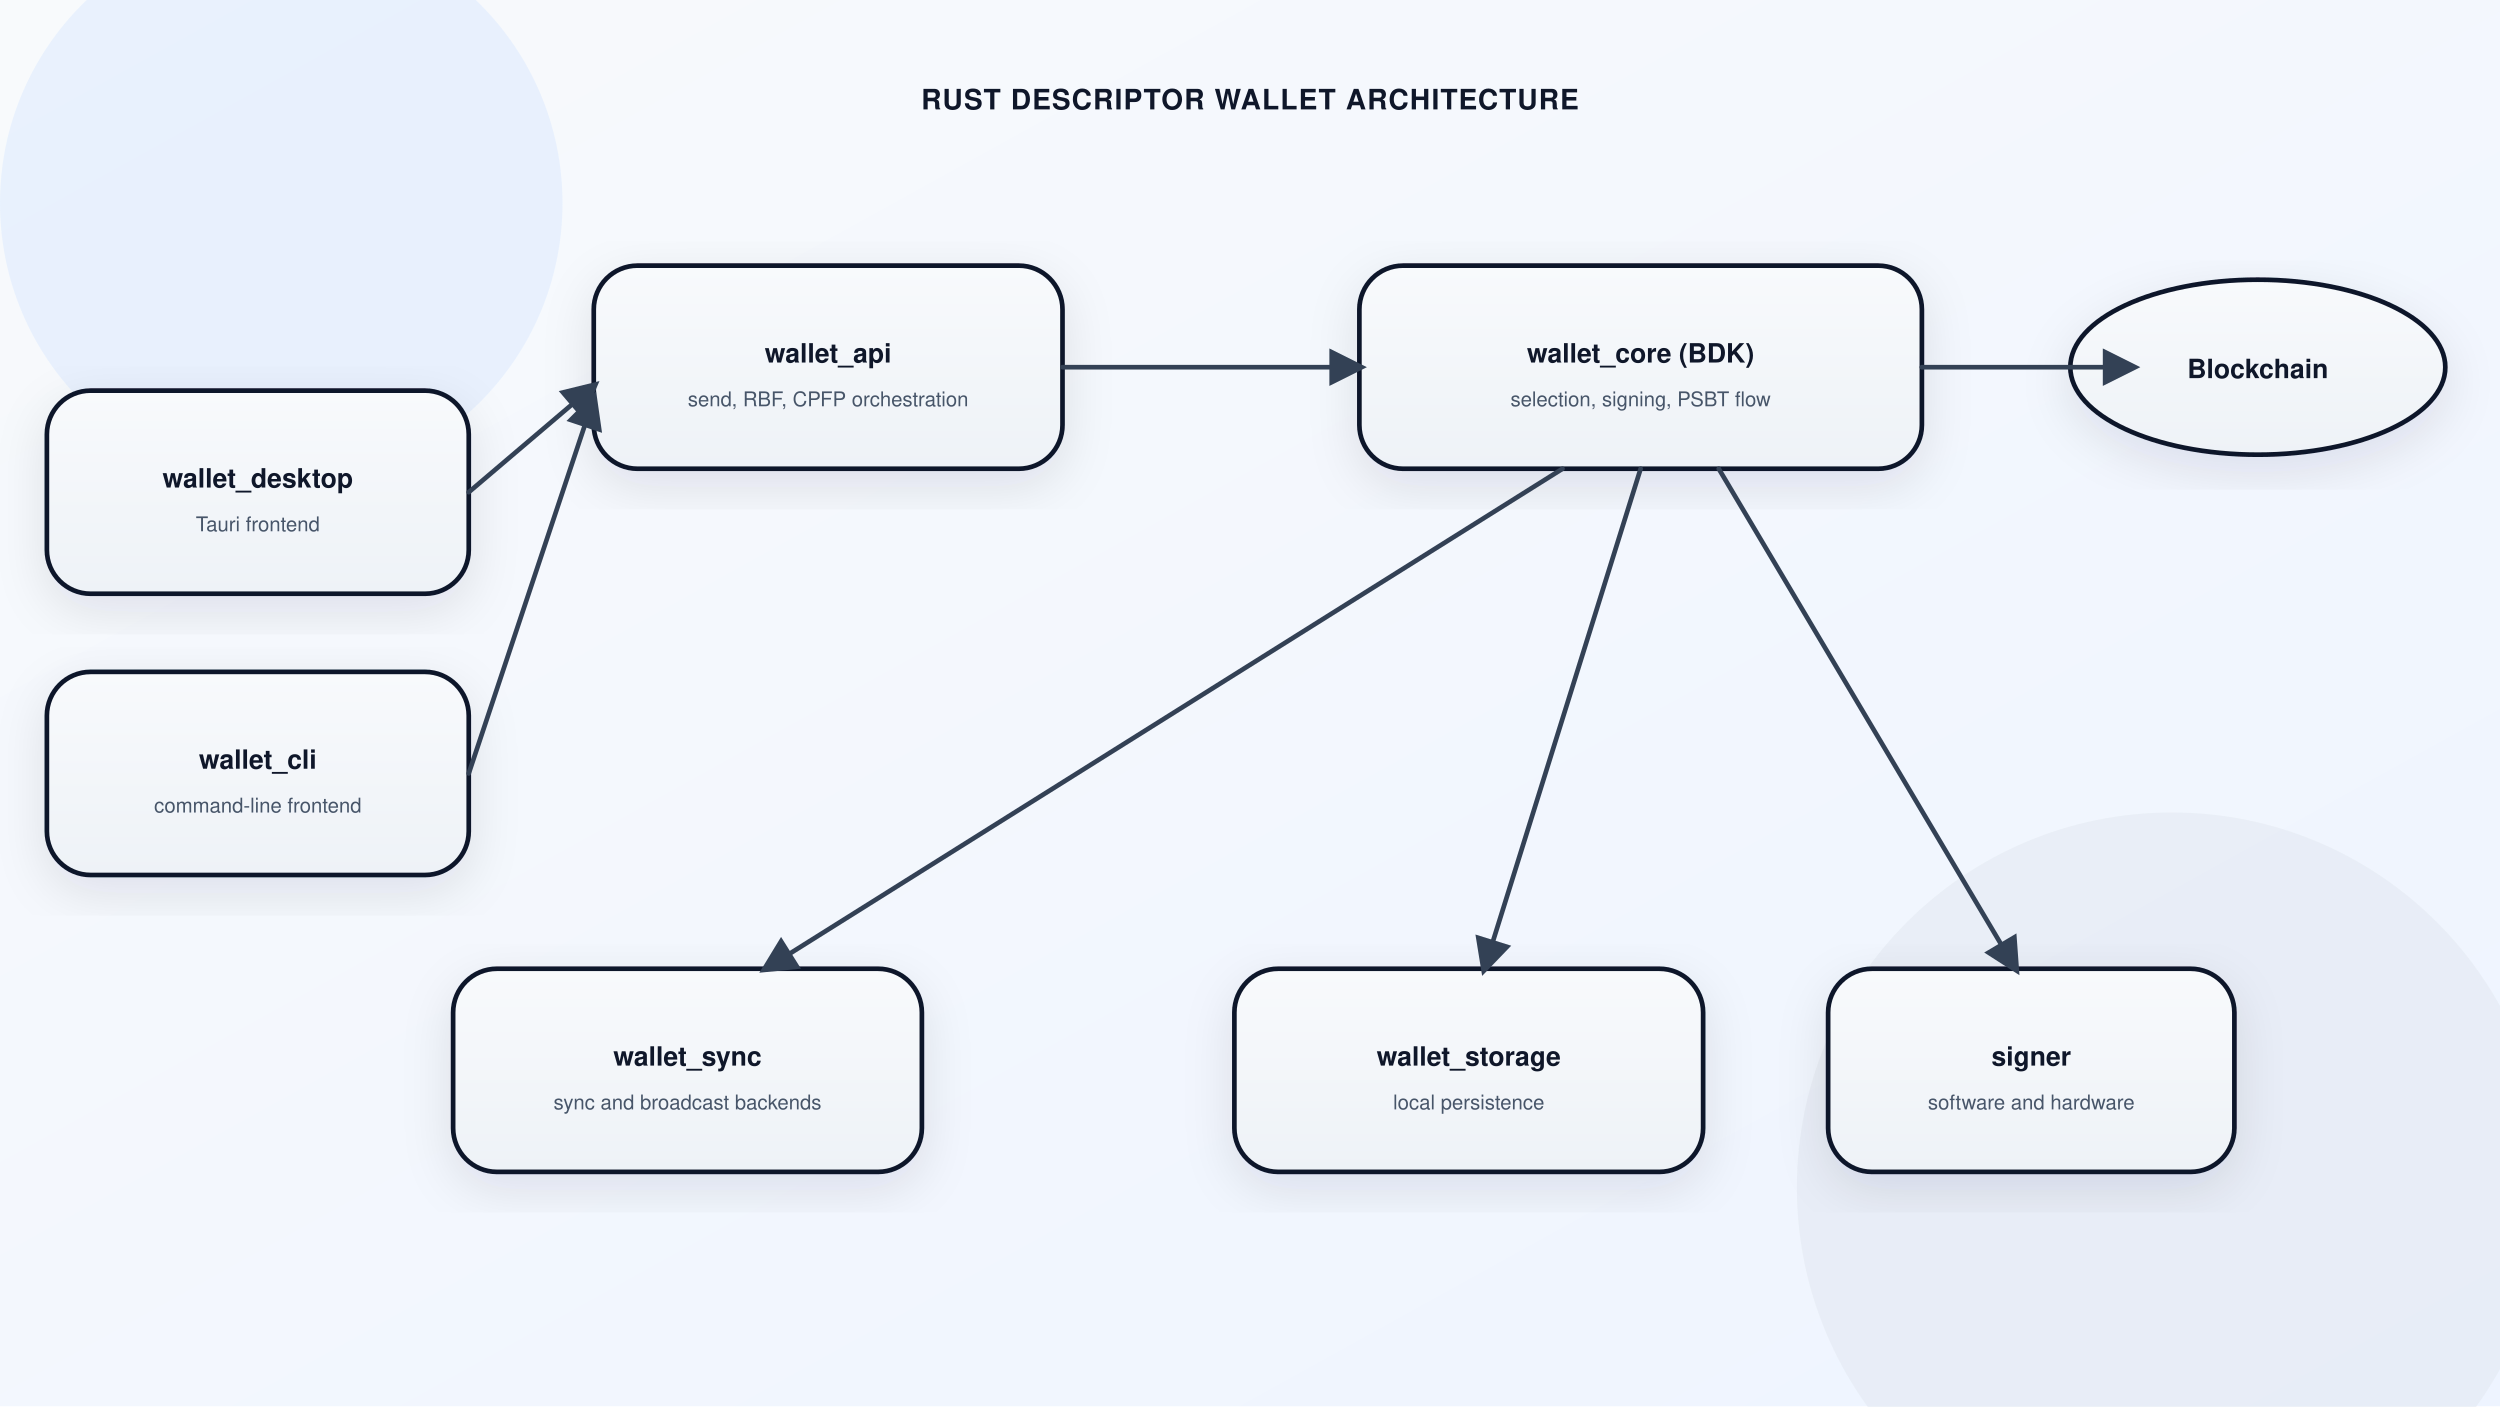
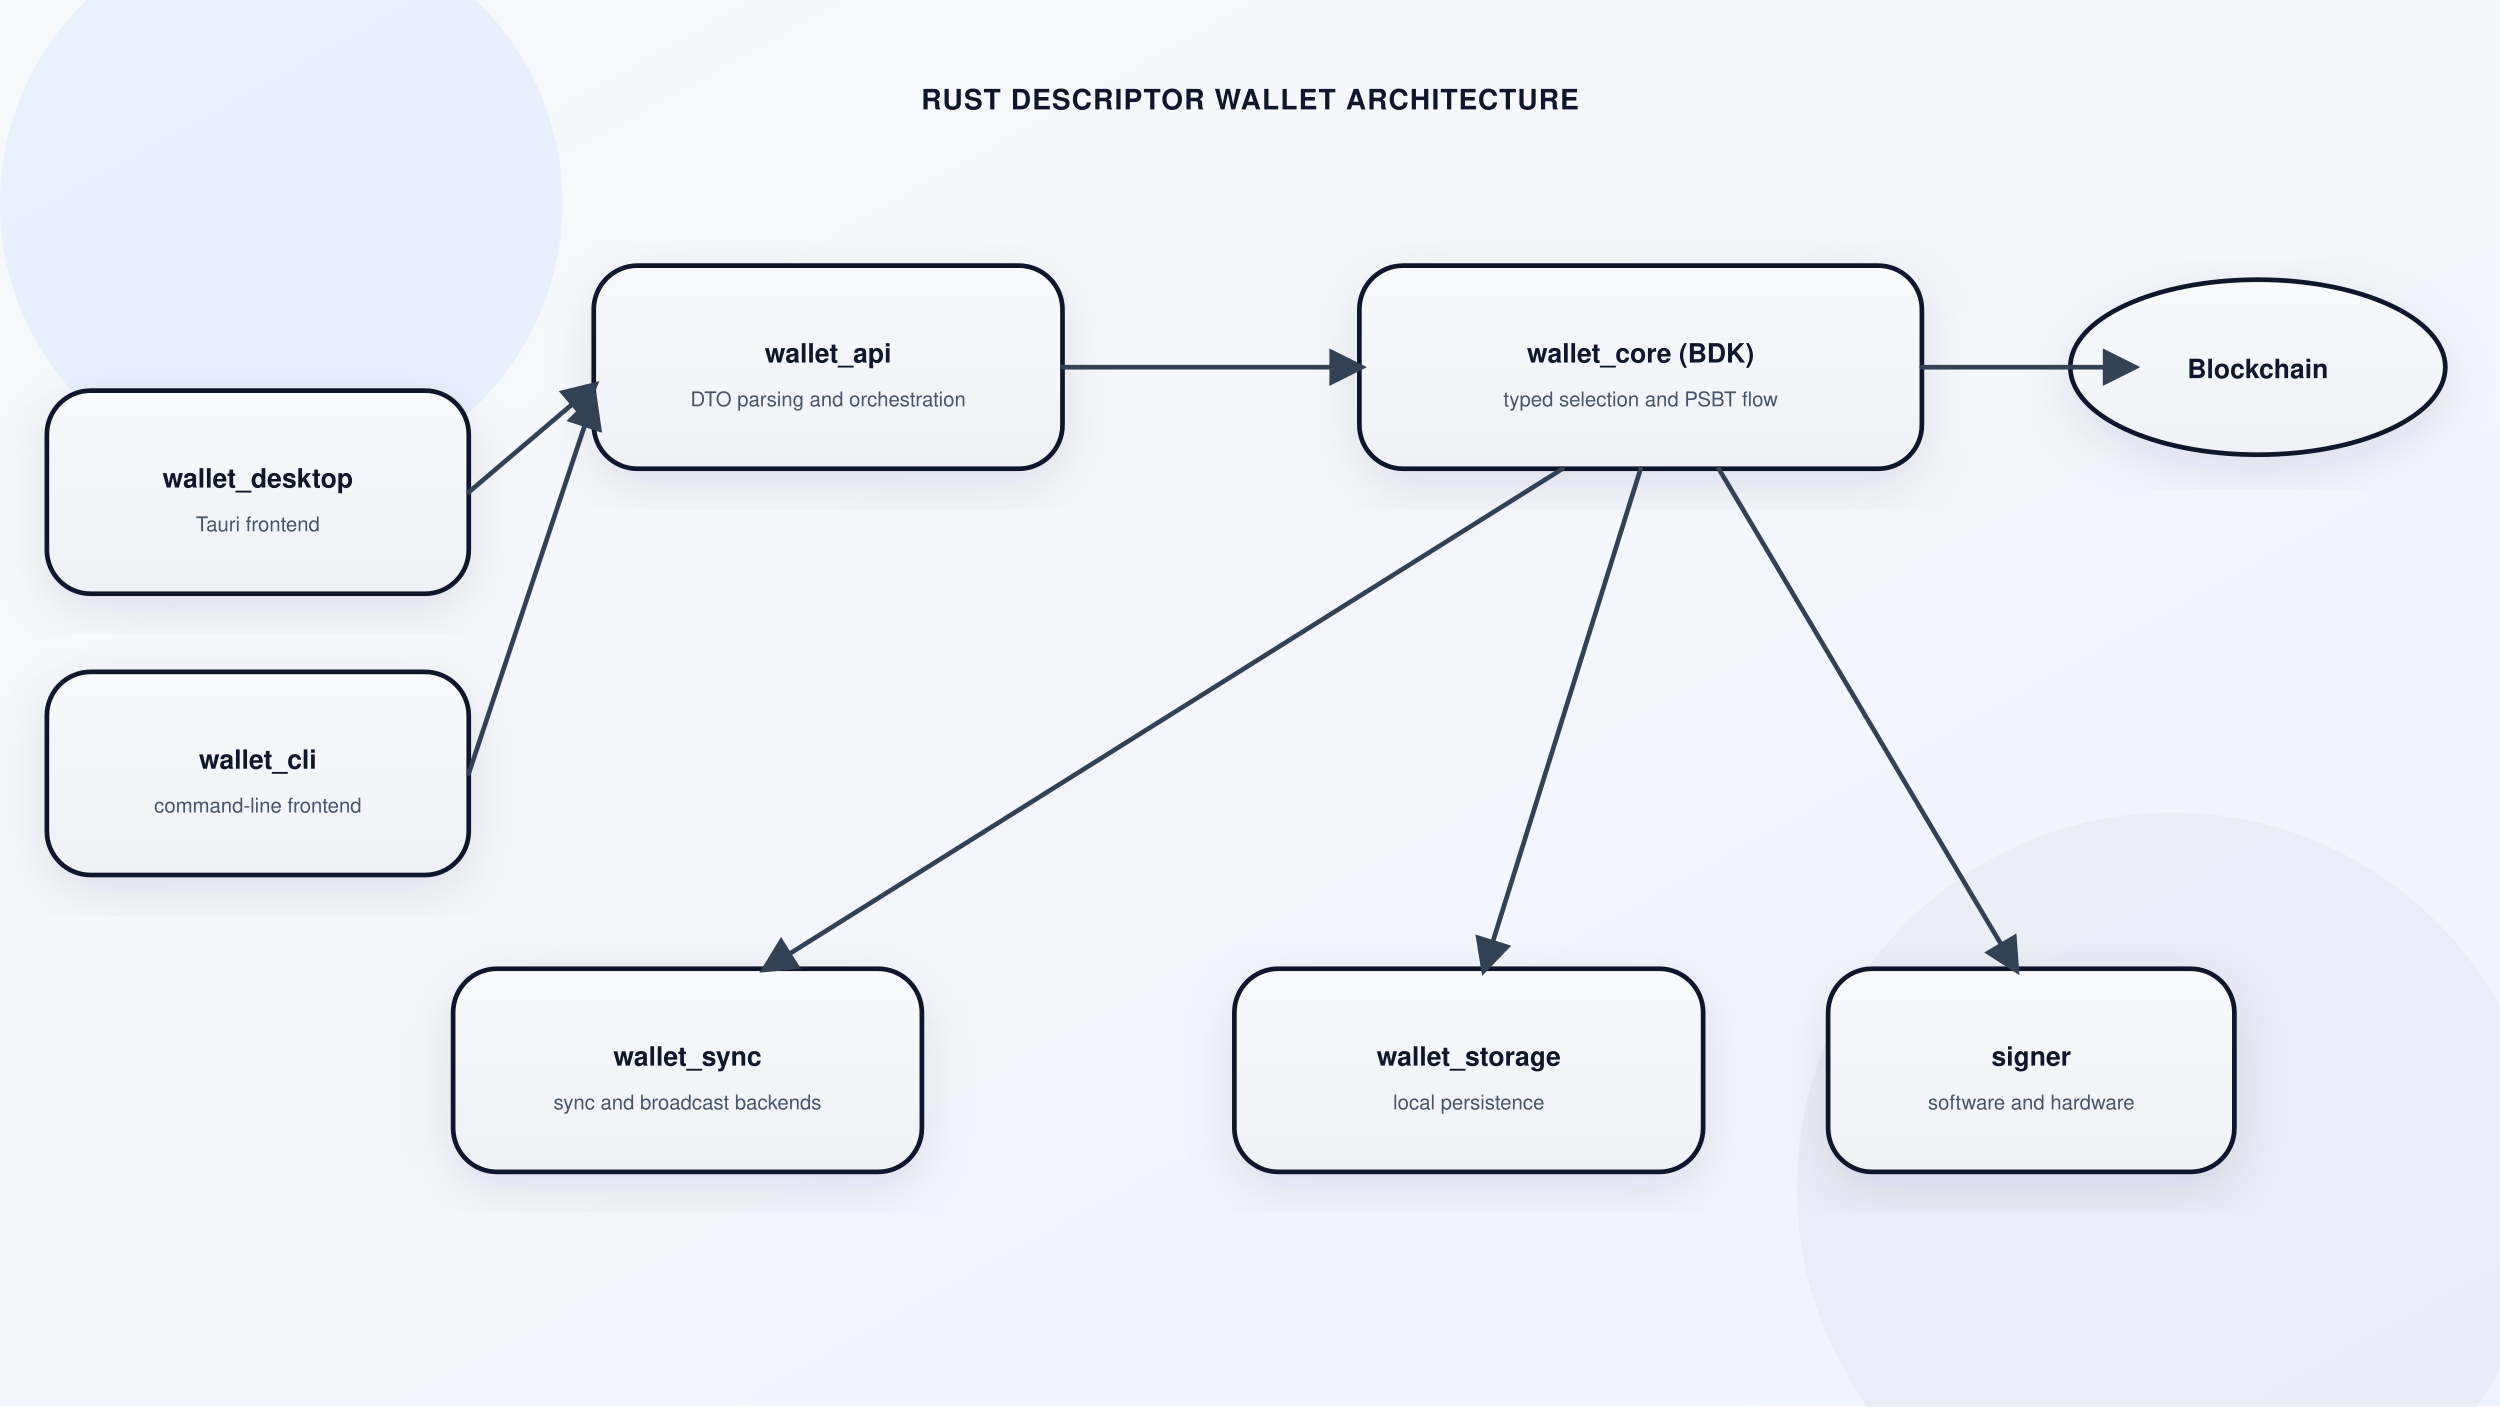
<svg xmlns="http://www.w3.org/2000/svg" width="1600" height="900" viewBox="0 0 1600 900" fill="none">
  <defs>
    <linearGradient id="cardFill" x1="0" y1="0" x2="0" y2="1">
      <stop offset="0%" stop-color="#F8FAFC" />
      <stop offset="100%" stop-color="#EEF2F7" />
    </linearGradient>
    <linearGradient id="bg" x1="0" y1="0" x2="1" y2="1">
      <stop offset="0%" stop-color="#F8FAFC" />
      <stop offset="100%" stop-color="#EEF4FF" />
    </linearGradient>
    <filter id="shadow" x="-20%" y="-20%" width="140%" height="140%">
      <feDropShadow dx="0" dy="10" stdDeviation="16" flood-color="#0F172A" flood-opacity="0.10" />
    </filter>
    <marker id="arrow" viewBox="0 0 10 10" refX="8" refY="5" markerWidth="8" markerHeight="8" orient="auto-start-reverse">
      <path d="M0 0L10 5L0 10V0Z" fill="#334155" />
    </marker>
    <style>
      .title { font-family: Helvetica, Arial, sans-serif; font-size: 18px; font-weight: 700; fill: #0F172A; letter-spacing: 0.04em; }
      .label { font-family: Helvetica, Arial, sans-serif; font-size: 17px; font-weight: 600; fill: #0F172A; }
      .subtle { font-family: Helvetica, Arial, sans-serif; font-size: 13px; font-weight: 500; fill: #475569; }
      .edge { stroke: #334155; stroke-width: 3; stroke-linecap: round; stroke-linejoin: round; marker-end: url(#arrow); }
      .card { fill: url(#cardFill); stroke: #0F172A; stroke-width: 3; filter: url(#shadow); }
    </style>
  </defs>
  <rect x="0" y="0" width="1600" height="900" fill="url(#bg)" />
  <circle cx="180" cy="130" r="180" fill="#DCEAFE" opacity="0.55" />
  <circle cx="1390" cy="760" r="240" fill="#E2E8F0" opacity="0.55" />
  <text x="800" y="70" text-anchor="middle" class="title">RUST DESCRIPTOR WALLET ARCHITECTURE</text>
  <rect class="card" x="30" y="250" rx="28" ry="28" width="270" height="130" />
  <text x="165" y="312" text-anchor="middle" class="label">wallet_desktop</text>
  <text x="165" y="340" text-anchor="middle" class="subtle">Tauri frontend</text>
  <rect class="card" x="30" y="430" rx="28" ry="28" width="270" height="130" />
  <text x="165" y="492" text-anchor="middle" class="label">wallet_cli</text>
  <text x="165" y="520" text-anchor="middle" class="subtle">command-line frontend</text>
  <rect class="card" x="380" y="170" rx="28" ry="28" width="300" height="130" />
  <text x="530" y="232" text-anchor="middle" class="label">wallet_api</text>
-   <text x="530" y="260" text-anchor="middle" class="subtle">send, RBF, CPFP orchestration</text>
+   <text x="530" y="260" text-anchor="middle" class="subtle">DTO parsing and orchestration</text>
  <rect class="card" x="870" y="170" rx="28" ry="28" width="360" height="130" />
  <text x="1050" y="232" text-anchor="middle" class="label">wallet_core (BDK)</text>
-   <text x="1050" y="260" text-anchor="middle" class="subtle">selection, signing, PSBT flow</text>
+   <text x="1050" y="260" text-anchor="middle" class="subtle">typed selection and PSBT flow</text>
  <ellipse class="card" cx="1445" cy="235" rx="120" ry="56" />
  <text x="1445" y="242" text-anchor="middle" class="label">Blockchain</text>
  <rect class="card" x="290" y="620" rx="28" ry="28" width="300" height="130" />
  <text x="440" y="682" text-anchor="middle" class="label">wallet_sync</text>
  <text x="440" y="710" text-anchor="middle" class="subtle">sync and broadcast backends</text>
  <rect class="card" x="790" y="620" rx="28" ry="28" width="300" height="130" />
  <text x="940" y="682" text-anchor="middle" class="label">wallet_storage</text>
  <text x="940" y="710" text-anchor="middle" class="subtle">local persistence</text>
  <rect class="card" x="1170" y="620" rx="28" ry="28" width="260" height="130" />
  <text x="1300" y="682" text-anchor="middle" class="label">signer</text>
  <text x="1300" y="710" text-anchor="middle" class="subtle">software and hardware</text>
  <path class="edge" d="M300 315L380 247" />
  <path class="edge" d="M300 495L380 255" />
  <path class="edge" d="M680 235H870" />
  <path class="edge" d="M1230 235H1365" />
  <path class="edge" d="M1000 300L490 620" />
  <path class="edge" d="M1050 300L950 620" />
  <path class="edge" d="M1100 300L1290 620" />
</svg>
